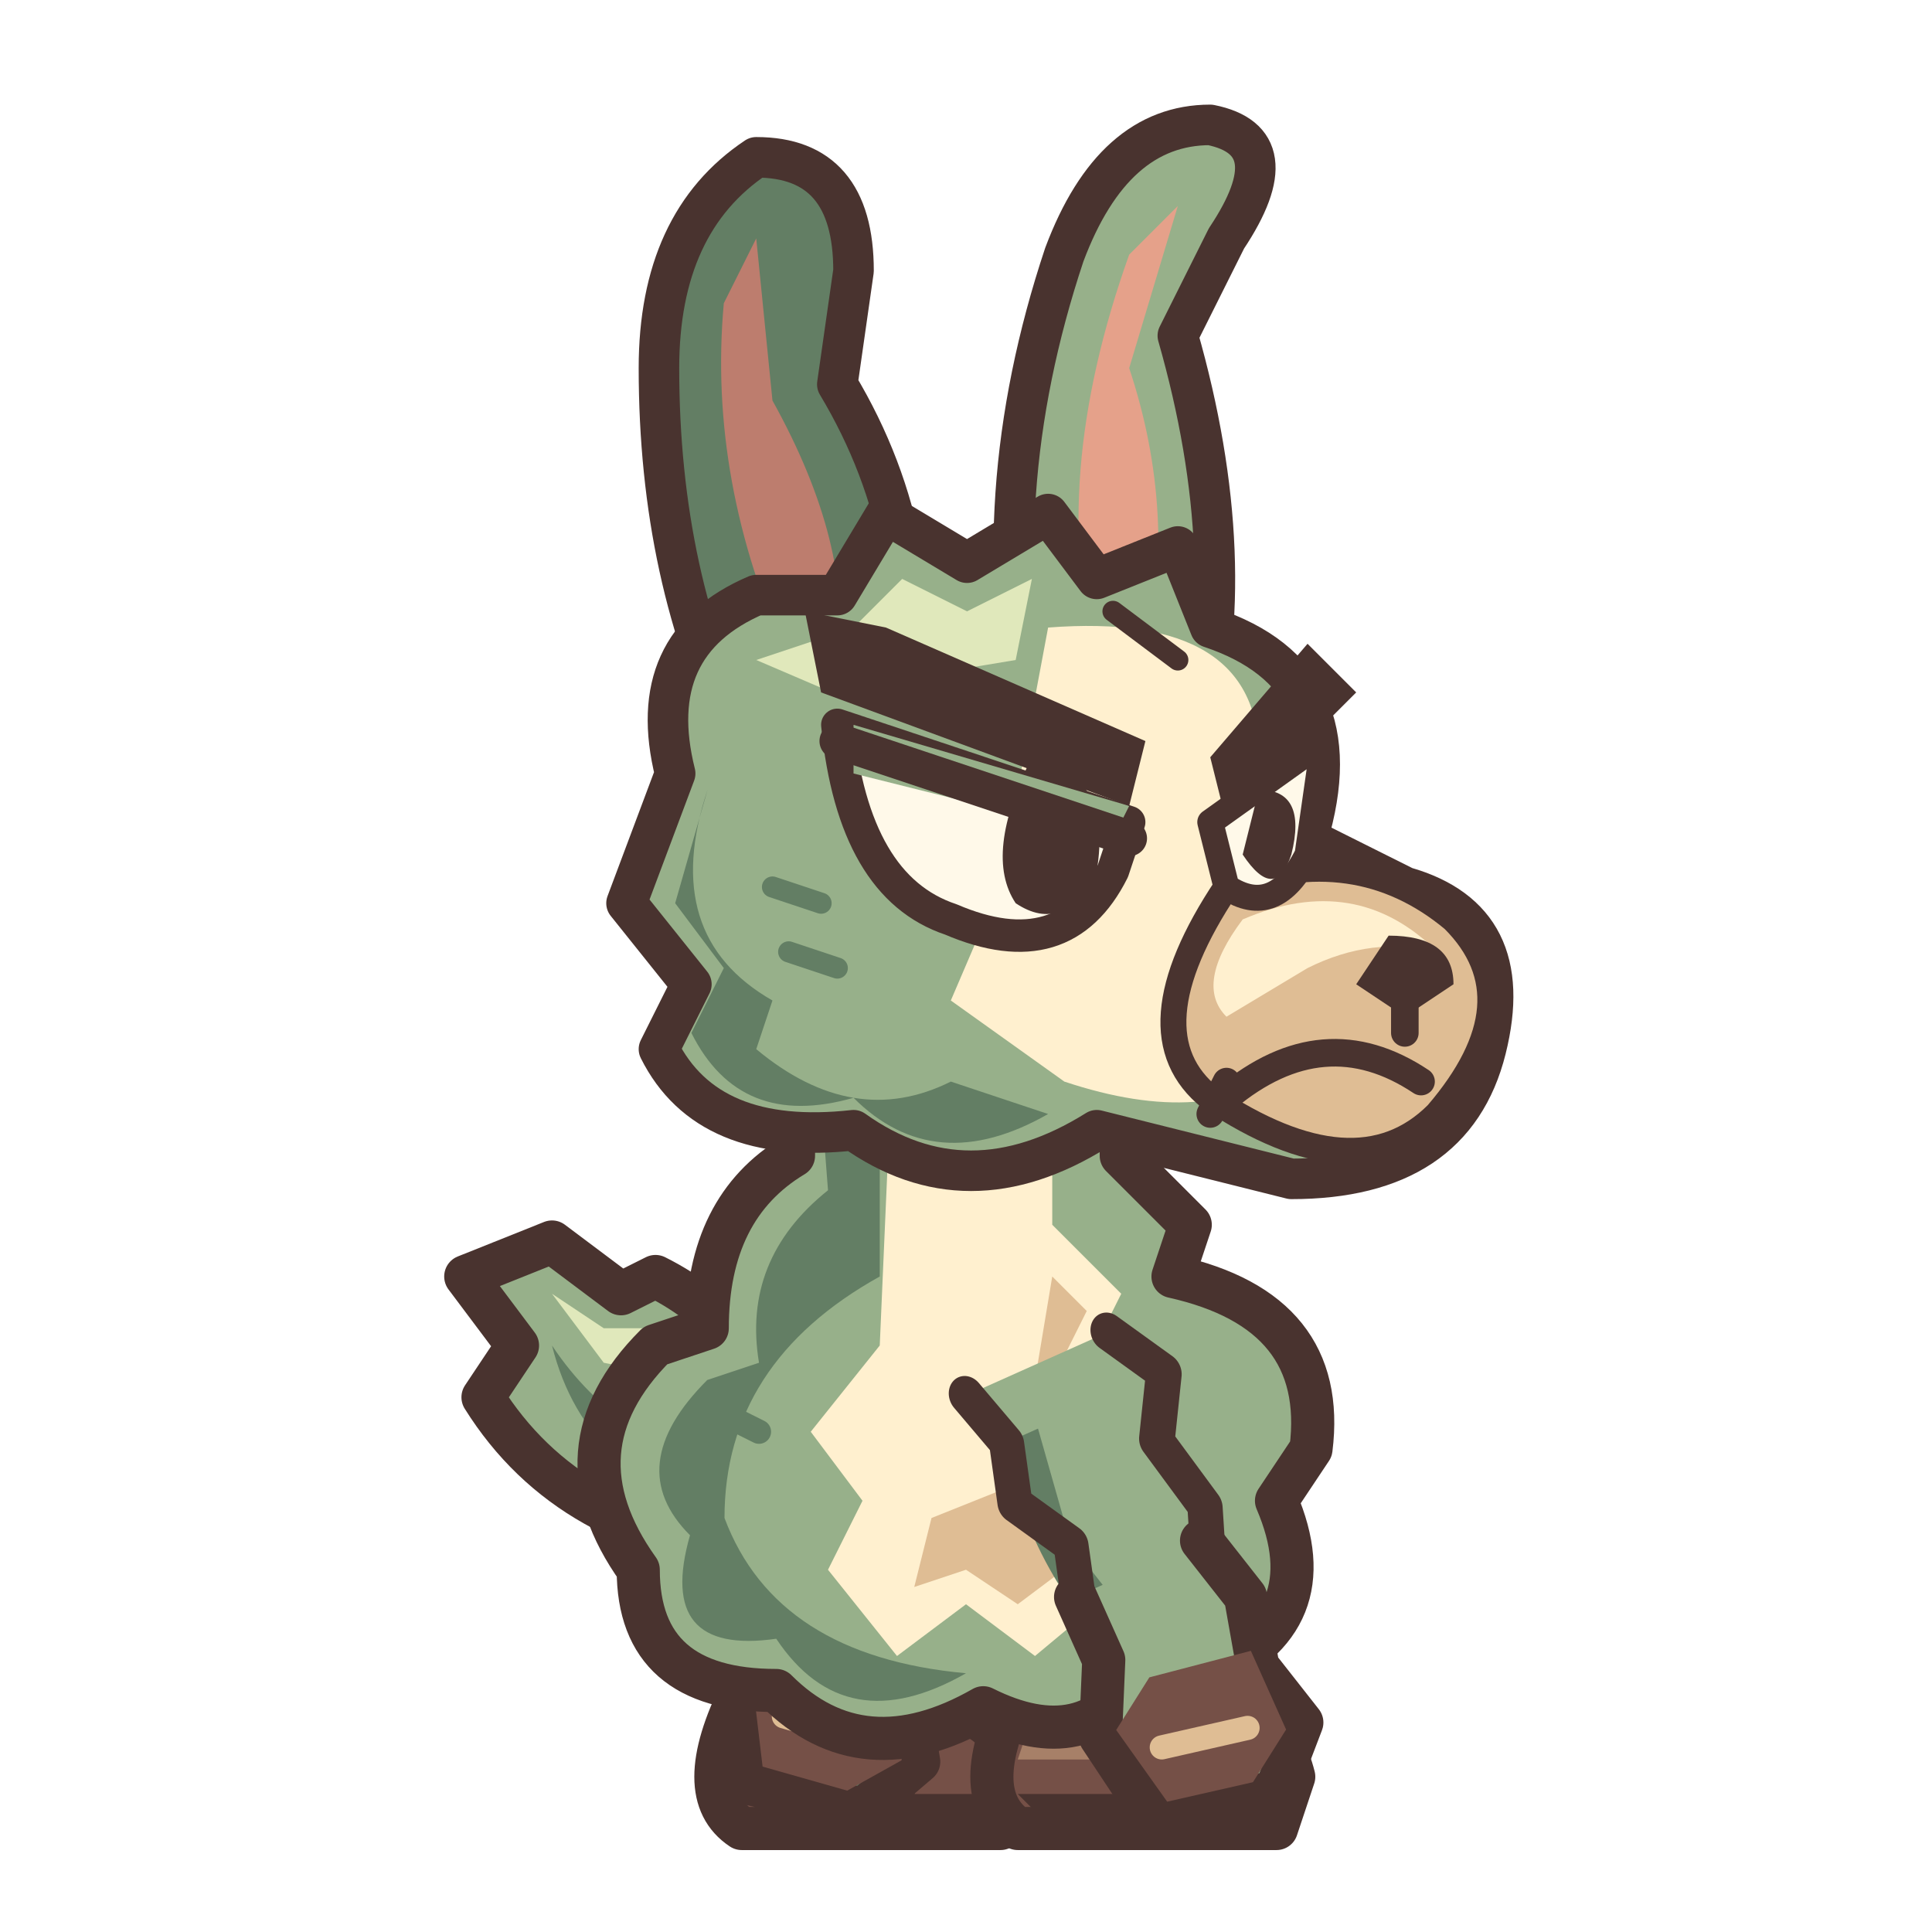
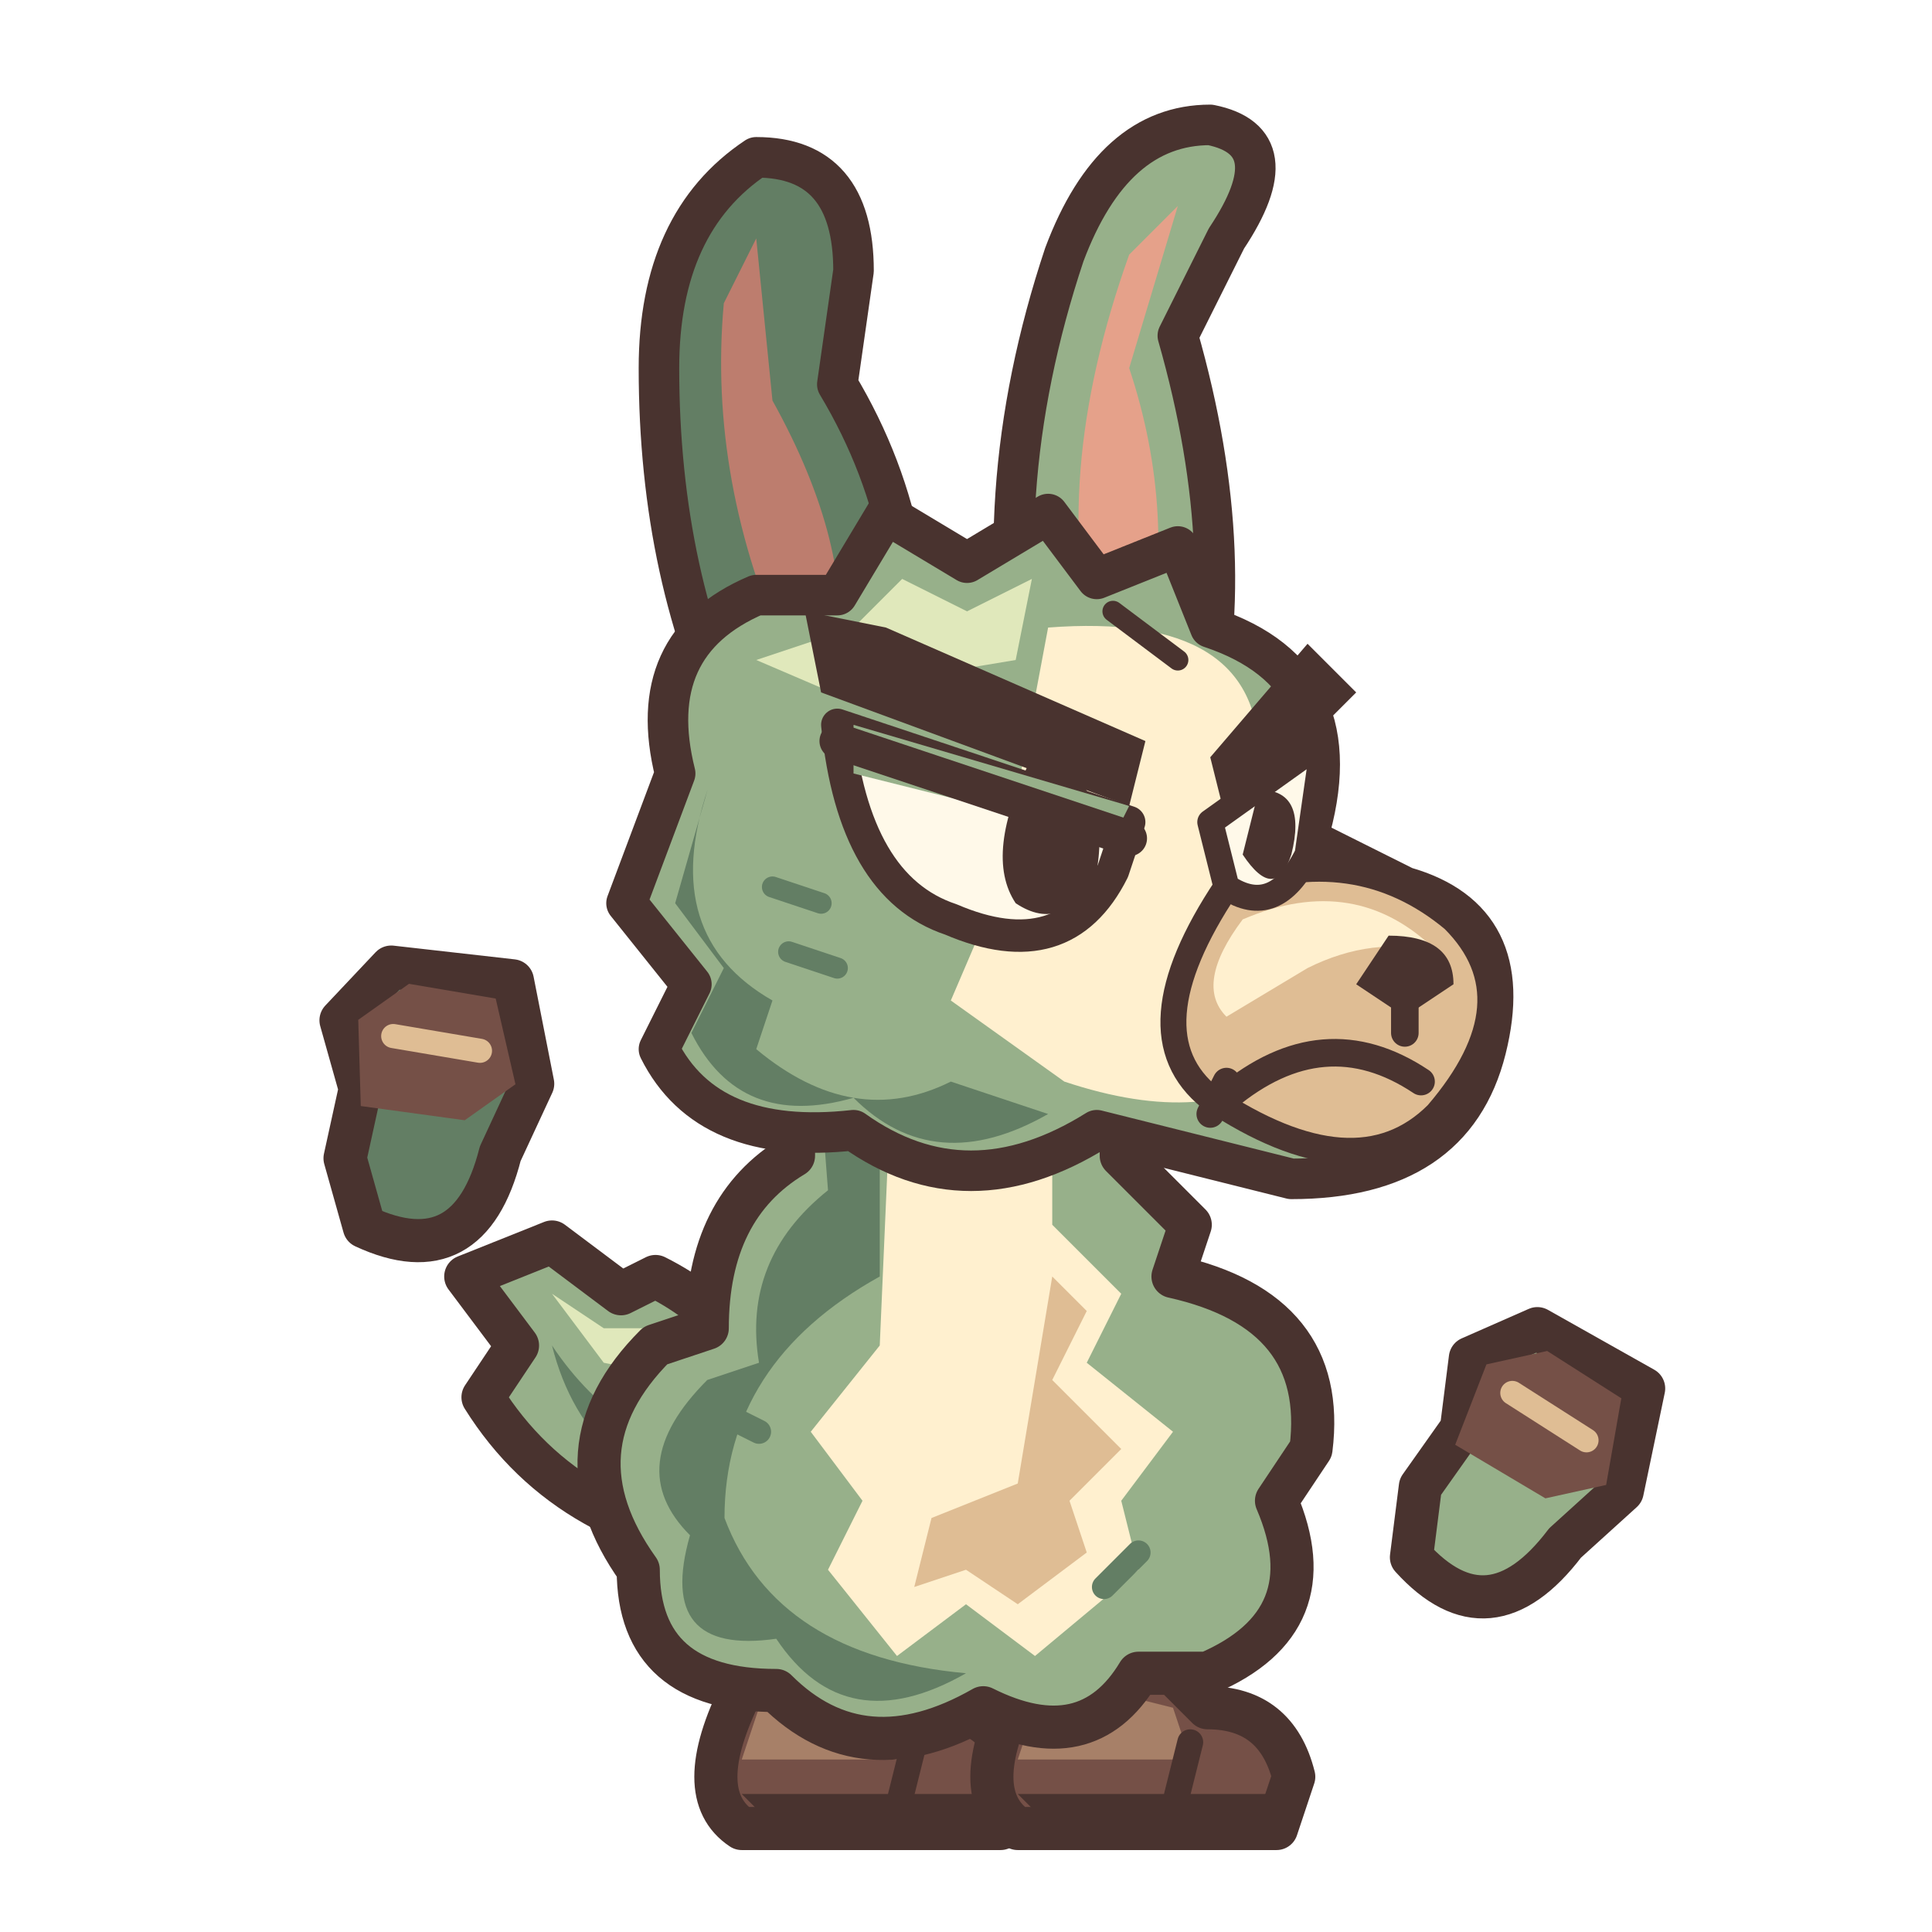
<svg xmlns="http://www.w3.org/2000/svg" viewBox="-56 -83 112 112" width="250" height="250">
  <g transform="translate(0 0)">
    <g stroke="#49332f" stroke-width="2.5" stroke-linejoin="round" stroke-linecap="round">
      <path fill="#97b08a" d="M-12 7Q-23 6-28-2L-26-5L-29-9L-24-11L-20-8L-18-9Q-12-6-10 1Z" />
      <path fill="#637e64" stroke="none" d="M-24-5Q-20 1-13 2L-13 5Q-22 3-24-5Z" />
      <path fill="#e0e8bb" stroke="none" d="M-24-8L-21-6L-18-6L-16-3L-21-4Z" />
    </g>
  </g>
  <g transform="translate(-8 10) rotate(0)">
    <g transform="translate(0 0)">
      <g stroke="#49332f" stroke-width="2.5" stroke-linejoin="round" stroke-linecap="round">
        <path fill="#637e64" d="M-5-5L0-7L5-4L4 0L5 3L3 9H-4L-5 3L-4 0Z" />
        <path fill="#755047" stroke="none" d="M1-3L4-1L3 7L0 8L-2 6L1 5Z" />
      </g>
    </g>
    <g transform="translate(0 7)">
      <g stroke="#49332f" stroke-width="2.5" stroke-linejoin="round" stroke-linecap="round">
        <path fill="#755047" d="M-5-2L-1-4L4-3L6-1Q10-1 11 3L10 6H-5Q-8 4-5-2Z" />
        <path fill="#a78068" stroke="none" d="M-4-1L0-2L4-1L5 2H-5Z" />
        <path fill="#49332f" stroke="none" d="M-5 4H10L9 5H-4Z" />
        <path fill="none" stroke-width="1.5" d="M5 1L4 5" />
      </g>
    </g>
  </g>
  <g transform="translate(8 10) rotate(0)">
    <g transform="translate(0 0)">
      <g stroke="#49332f" stroke-width="2.5" stroke-linejoin="round" stroke-linecap="round">
        <path fill="#97b08a" d="M-5-5L0-7L5-4L4 0L5 3L3 9H-4L-5 3L-4 0Z" />
        <path fill="#637e64" stroke="none" d="M1-3L4-1L3 7L0 8L-2 6L1 5Z" />
      </g>
    </g>
    <g transform="translate(0 7)">
      <g stroke="#49332f" stroke-width="2.5" stroke-linejoin="round" stroke-linecap="round">
        <path fill="#755047" d="M-5-2L-1-4L4-3L6-1Q10-1 11 3L10 6H-5Q-8 4-5-2Z" />
        <path fill="#a78068" stroke="none" d="M-4-1L0-2L4-1L5 2H-5Z" />
        <path fill="#49332f" stroke="none" d="M-5 4H10L9 5H-4Z" />
        <path fill="none" stroke-width="1.5" d="M5 1L4 5" />
      </g>
    </g>
  </g>
-   <g transform="translate(-6 -3) rotate(94.53804)">
-     <g transform="scale(1.15 1)">
-       <g transform="translate(0 0)">
-         <g stroke="#49332f" stroke-width="2.5" stroke-linejoin="round" stroke-linecap="round">
-           <path fill="#637e64" stroke="none" d="M-3-4L0-6L3-4L7-5L14-2L14 3L9 4L6 3L3 5L0 4L-3 5Z" />
-           <path fill="#755047" stroke="none" d="M0 2L6 3L13 1L13 3Q6 6 0 4Z" />
-           <path fill="none" stroke-width="2" d="M-3-4L0-6L3-4L7-5L14-2L14 3L9 4L6 3L3 5L0 4L-3 5" />
-         </g>
-       </g>
-     </g>
-     <g transform="translate(13.8 0)">
+   <g transform="translate(-31 -16) rotate(-91.67325)">
+     <g transform="translate(0 0)">
      <g stroke="#49332f" stroke-width="2.5" stroke-linejoin="round" stroke-linecap="round">
-         <path fill="#637e64" d="M-4-4L0-5L4-4L8-5L11-2L10 5L4 6L0 4L-4 4" />
+         <path fill="#637e64" d="M-4-4L0-5L4-4L8-5L11-2L10 5L4 6L0 4Q-7 2-4-4Z" />
        <path fill="#755047" stroke="none" d="M3-4L8-4L10-1L9 4L4 5L2 2Z" />
        <path fill="none" stroke="#dfbd94" stroke-width="1.4" d="M7-2L6 3" />
      </g>
    </g>
  </g>
  <g transform="translate(0 0)">
    <g stroke="#49332f" stroke-width="2.5" stroke-linejoin="round" stroke-linecap="round">
      <path fill="#97b08a" d="M-10-32L9-32L9-16L13-12L12-9Q21-7 20 1L18 4Q21 11 14 14L10 14Q7 19 1 16Q-6 20-11 15Q-19 15-19 8Q-24 1-18-5L-15-6Q-15-13-10-16Z" />
      <path fill="#637e64" stroke="none" d="M-9-27L-5-25L-5-9Q-14-4-14 5Q-11 13 0 14Q-7 18-11 12Q-18 13-16 6Q-20 2-15-3L-12-4Q-13-10-8-14Z" />
      <path fill="#fff0cf" stroke="none" d="M-4-28H5L5-12L9-8L7-4L12 0L9 4L10 8L4 13L0 10L-4 13L-8 8L-6 4L-9 0L-5-5Z" />
      <path fill="#dfbd94" stroke="none" d="M5-9L7-7L5-3L9 1L6 4L7 7L3 10L0 8L-3 9L-2 5L3 3Z" />
      <path fill="none" stroke="#637e64" stroke-width="1.4" d="M-8-22l3 2m-11 21 2-2 2 1m22 7-2 2" />
    </g>
  </g>
-   <g transform="translate(6 -1) rotate(65.89015)">
-     <g transform="scale(1.15 1)">
-       <g transform="translate(0 0)">
-         <g stroke="#49332f" stroke-width="2.5" stroke-linejoin="round" stroke-linecap="round">
-           <path fill="#97b08a" stroke="none" d="M-3-4L0-6L3-4L7-5L14-2L14 3L9 4L6 3L3 5L0 4L-3 5Z" />
-           <path fill="#637e64" stroke="none" d="M0 2L6 3L13 1L13 3Q6 6 0 4Z" />
-           <path fill="none" stroke-width="2" d="M-3-4L0-6L3-4L7-5L14-2L14 3L9 4L6 3L3 5L0 4L-3 5" />
-         </g>
-       </g>
-     </g>
-     <g transform="translate(13.8 0)">
+   <g transform="translate(31 5) rotate(-68.75494)">
+     <g transform="translate(0 0)">
      <g stroke="#49332f" stroke-width="2.5" stroke-linejoin="round" stroke-linecap="round">
-         <path fill="#97b08a" d="M-4-4L0-5L4-4L8-5L11-2L10 5L4 6L0 4L-4 4" />
+         <path fill="#97b08a" d="M-4-4L0-5L4-4L8-5L11-2L10 5L4 6L0 4Q-7 2-4-4Z" />
        <path fill="#755047" stroke="none" d="M3-4L8-4L10-1L9 4L4 5L2 2Z" />
        <path fill="none" stroke="#dfbd94" stroke-width="1.4" d="M7-2L6 3" />
      </g>
    </g>
  </g>
  <g transform="translate(1 -25) scale(0.94)">
    <g transform="translate(-10 -22)">
      <g stroke="#49332f" stroke-width="2.5" stroke-linejoin="round" stroke-linecap="round">
        <path fill="#637e64" d="M-5 6Q-10-4-10-17Q-10-26-4-30Q2-30 2-23L1-16Q7-6 5 6Z" />
        <path fill="#bd7d6e" stroke="none" d="M-2 1Q-7-10-6-21L-4-25L-3-15Q2-6 1 1Z" />
        <path fill="none" stroke-width="1.3" d="M-2 3L1-3" />
      </g>
    </g>
    <g transform="translate(8 -23)">
      <g stroke="#49332f" stroke-width="2.5" stroke-linejoin="round" stroke-linecap="round">
        <path fill="#97b08a" d="M-5 6Q-8-8-3-23Q0-31 6-31Q11-30 7-24L4-18Q8-4 5 7Z" />
        <path fill="#e5a18a" stroke="none" d="M-1 2Q-4-9 1-23L4-26L1-16Q4-7 2 2Z" />
        <path fill="none" stroke-width="1.3" d="M-2 3L1-3" />
      </g>
    </g>
    <g transform="translate(0 0)">
      <g stroke="#49332f" stroke-width="2.5" stroke-linejoin="round" stroke-linecap="round">
        <path fill="#97b08a" d="M-19-14Q-21-22-14-25L-9-25L-6-30L-1-27L4-30L7-26L12-28L14-23Q23-20 20-10L26-7Q33-5 31 3Q29 11 19 11L7 8Q-1 13-8 8Q-17 9-20 3L-18-1L-22-6Z" />
        <path fill="#637e64" stroke="none" d="M-17-13Q-20-4-13 0L-14 3Q-8 8-2 5L4 7Q-3 11-8 6Q-15 8-18 2L-16-2L-19-6Z" />
        <path fill="#e0e8bb" stroke="none" d="M-14-21L-8-23L-5-26L-1-24L3-26L2-21L-4-20L-7-18Z" />
        <path fill="#fff0cf" stroke="none" d="M4-23Q17-24 17-15L14-8L21-5L19 4Q14 8 5 5L-2 0L1-7Z" />
        <path fill="#dfbd94" stroke-width="1.6" d="M15-7Q23-10 29-5Q34 0 28 7Q23 12 14 6Q9 2 15-7Z" />
        <path fill="#fff0cf" stroke="none" d="M16-5Q23-8 28-3Q24-4 20-2L15 1Q13-1 16-5Z" />
        <path fill="#49332f" stroke="none" d="M25-4Q29-4 29-1L26 1L23-1Z" />
        <path fill="none" stroke-width="1.7" d="M26 0v2M15 6Q21 1 27 5M15 5l-1 2" />
        <path fill="none" stroke="#637e64" stroke-width="1.3" d="M-13-7l3 1m-2 3 3 1" />
      </g>
    </g>
    <g transform="translate(0 0)">
      <g stroke="#49332f" stroke-width="2.5" stroke-linejoin="round" stroke-linecap="round">
        <path fill="#fff9e9" stroke-width="1.6" d="M14-11L21-16L20-9Q18-5 15-7Z" />
        <path fill="#49332f" stroke="none" d="M17-13Q20-13 19-9Q18-6 16-9Z" />
        <path fill="#fff9e9" stroke-width="2" d="M-9-17L9-11L8-8Q5-2-2-5Q-8-7-9-17Z" />
        <path fill="#49332f" stroke="none" d="M3-15Q8-14 7-8Q5-4 2-6Q0-9 3-15Z" />
        <circle fill="#fff9e9" stroke="none" cx="4.8" cy="-11.5" r="1.1" />
        <path fill="#97b08a" stroke="none" d="M-8-17L9-12L8-10L-8-14Z" />
        <path fill="none" stroke-width="2.2" d="M-9-16L9-10" />
        <path fill="#49332f" stroke="none" d="M-11-24L-6-23L10-16L9-12L-10-19Z M14-15L20-22L23-19L15-11Z" />
        <path fill="none" stroke-width="1.3" d="M8-24l4 3" />
      </g>
    </g>
  </g>
</svg>
